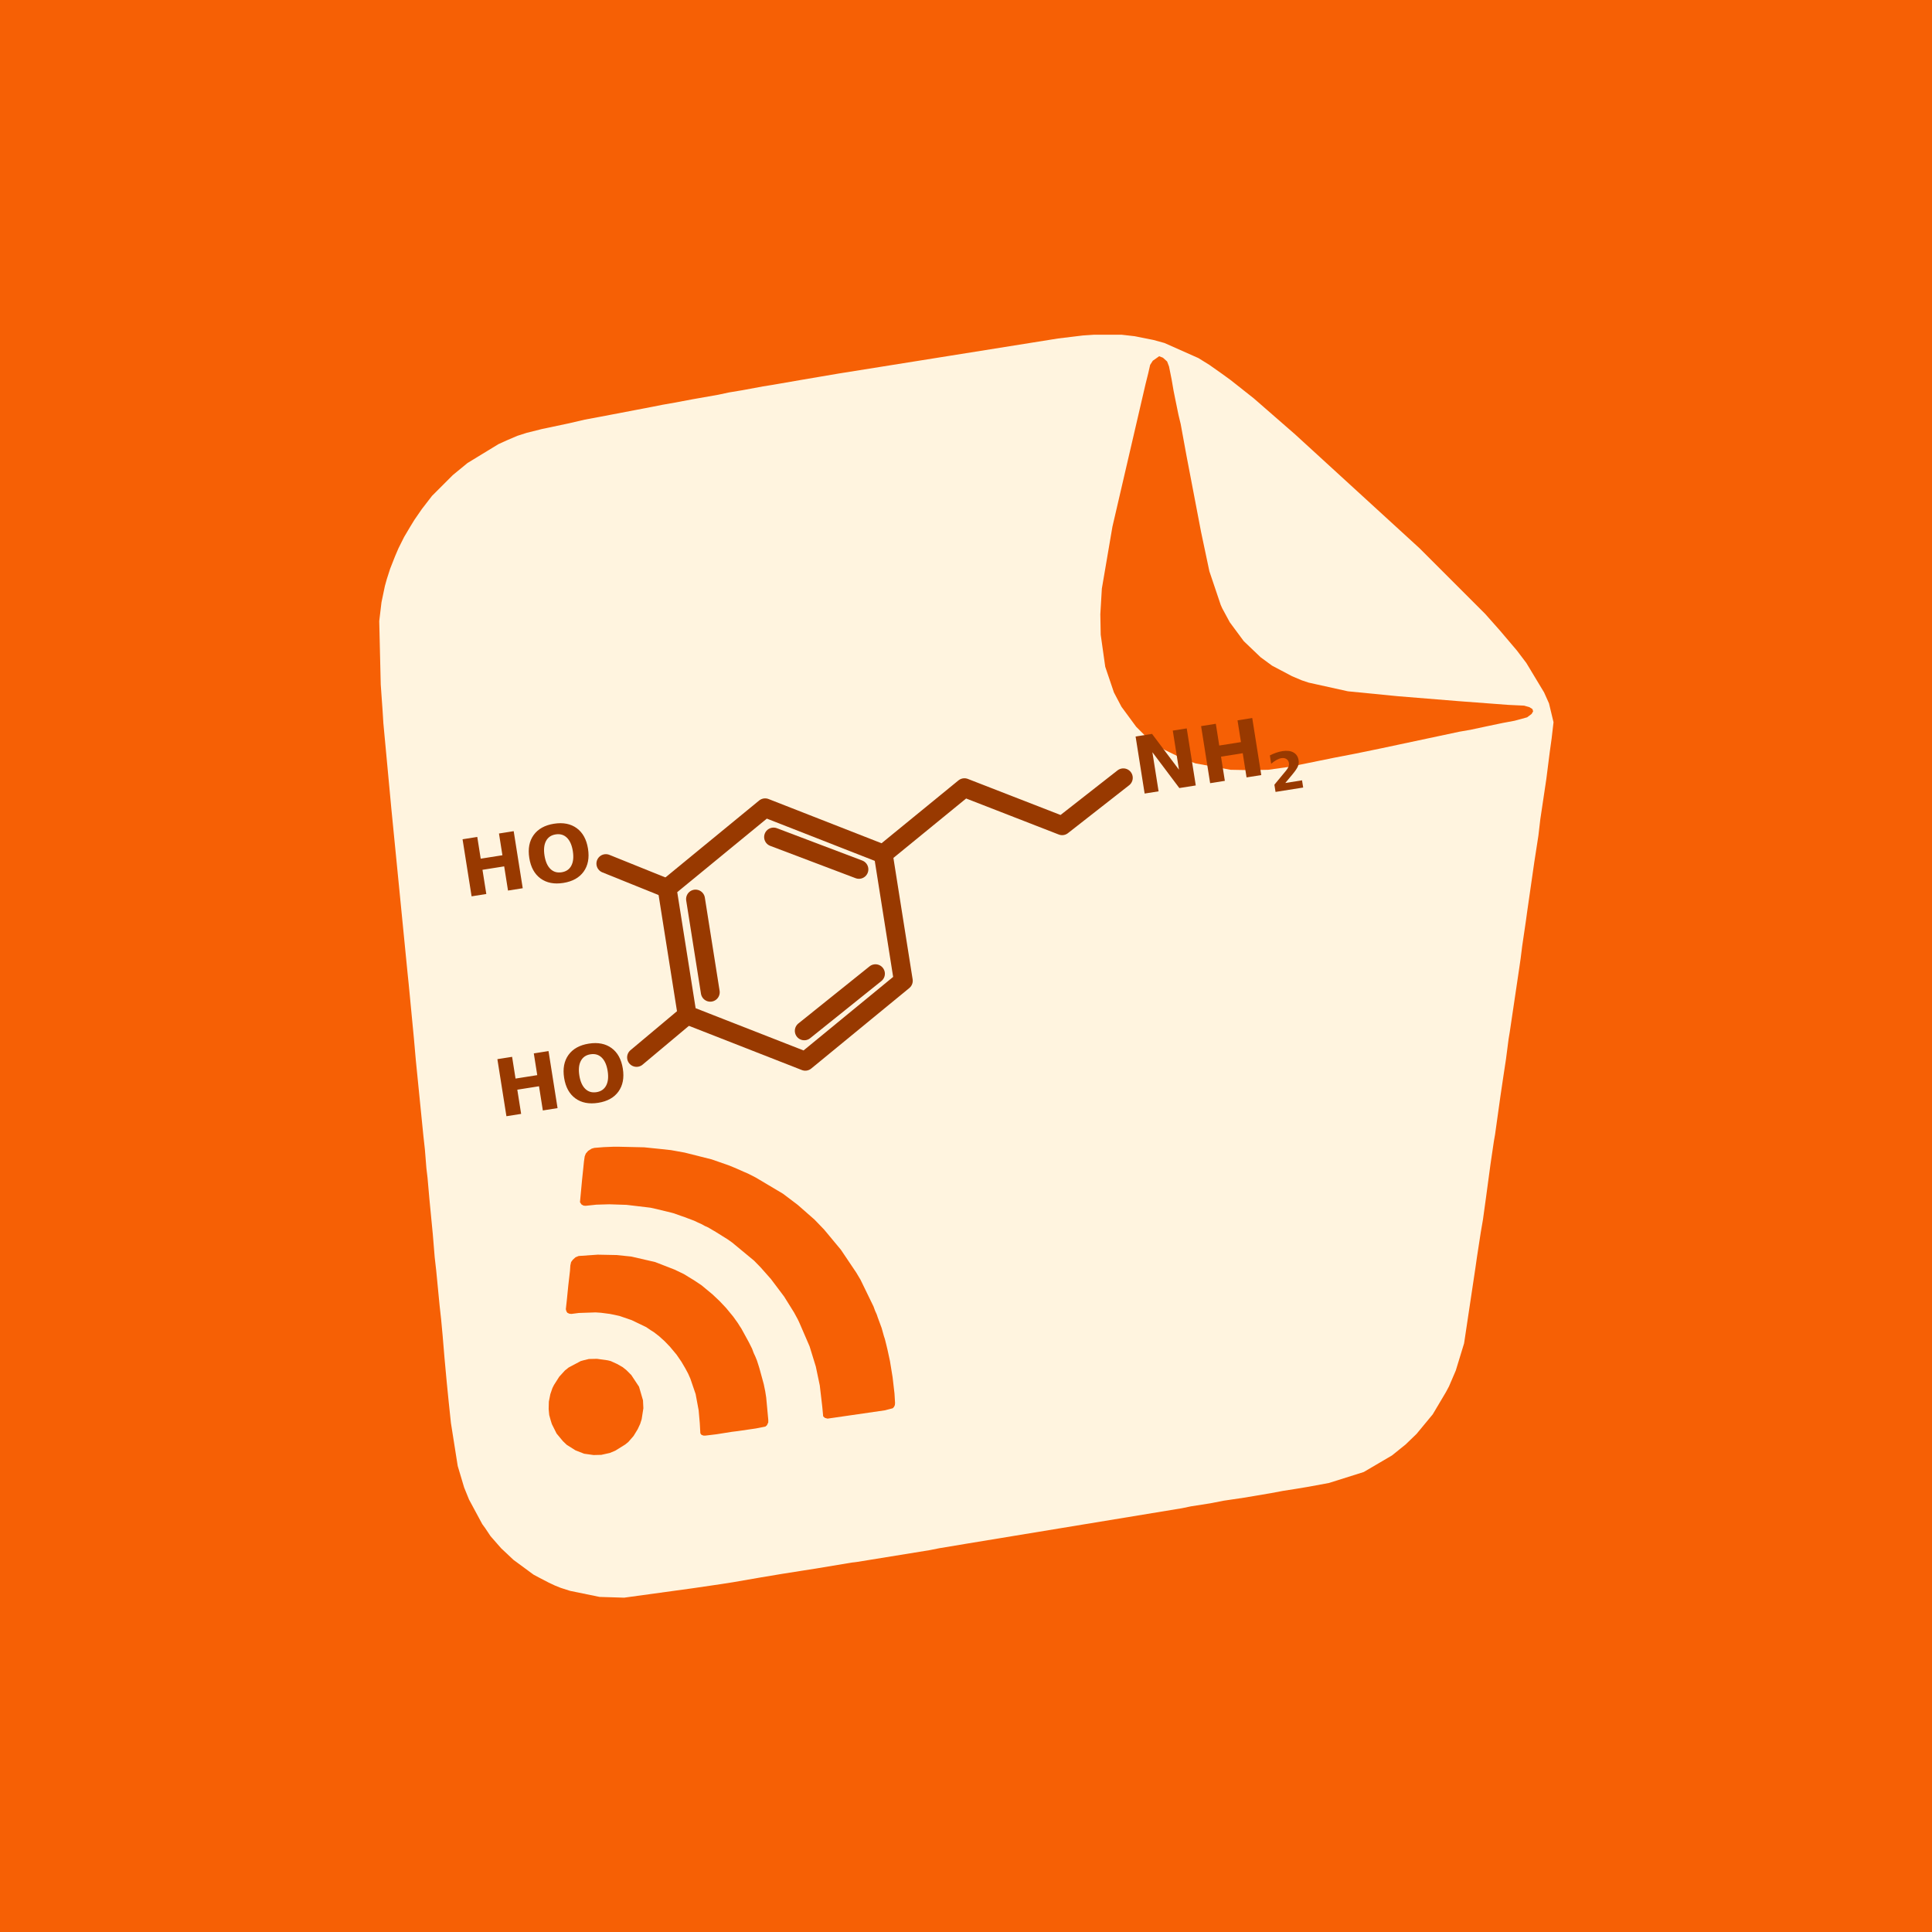
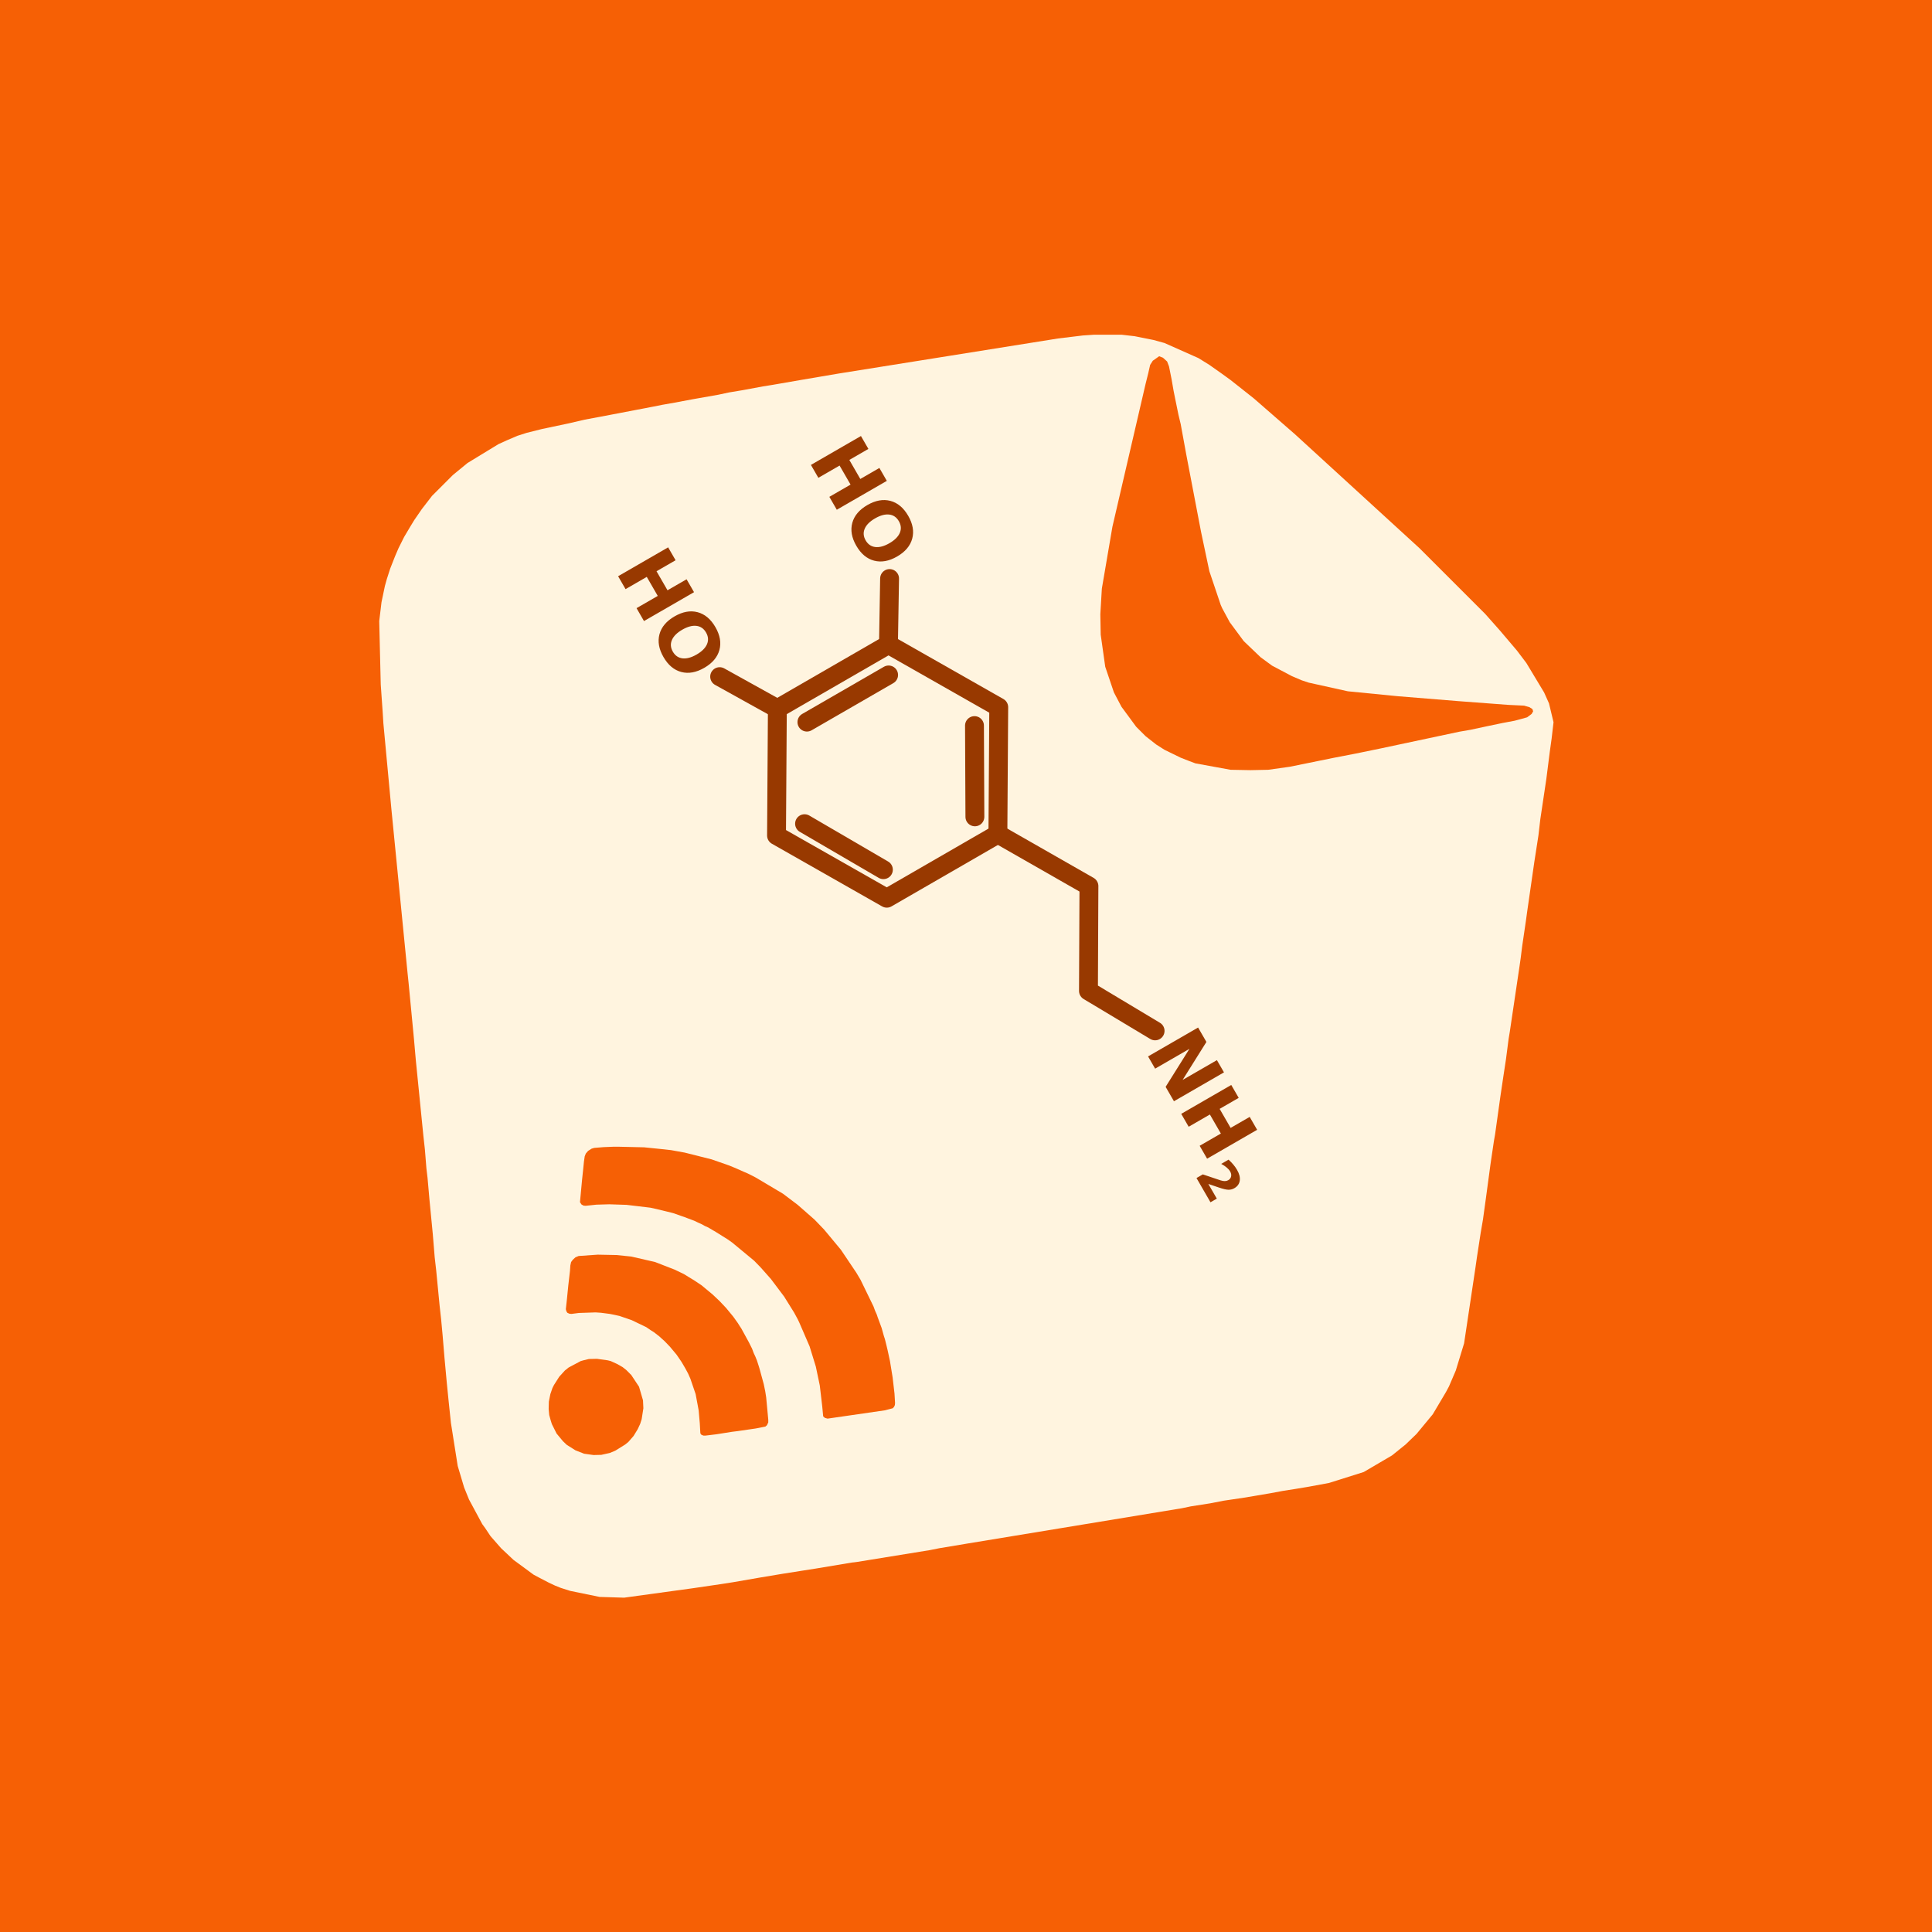
<svg xmlns="http://www.w3.org/2000/svg" viewBox="0 0 512 512" version="1.1" id="svg7">
  <defs id="defs7" />
  <rect width="512" height="512" fill="#f66005" id="rect1" />
  <path fill="#fff4df" fill-rule="evenodd" d="M287.0,88.9 290.0,88.7 297.2,88.7 300.7,89.1 305.7,90.1 308.6,90.9 317.6,94.9 320.5,96.7 323.9,99.1 326.1,100.7 327.5,101.8 332.3,105.6 343.2,115.1 376.2,145.3 393.6,162.7 397.5,167.1 402.0,172.4 404.5,175.7 409.2,183.5 410.5,186.4 411.7,191.4 411.2,195.7 410.7,199.3 409.8,206.4 408.2,217.1 407.7,221.4 406.6,228.5 404.7,241.7 404.4,243.9 403.4,250.7 403.0,253.9 402.7,256.0 400.1,273.5 399.8,275.3 399.1,280.7 398.4,285.3 397.6,290.7 396.2,300.7 395.9,302.4 395.0,308.5 393.8,317.4 393.0,323.2 392.4,326.7 391.4,333.2 391.0,336.0 388.0,356.0 385.8,363.2 384.9,365.3 384.0,367.4 383.2,368.9 379.7,374.8 375.4,380.0 372.5,382.8 368.9,385.7 361.4,390.1 352.2,393.0 346.8,394.0 343.2,394.6 340.0,395.1 336.8,395.7 329.7,396.9 324.3,397.7 320.7,398.4 315.6,399.2 313.2,399.7 256.1,409.1 248.9,410.3 246.4,410.8 227.3,413.9 225.7,414.1 216.1,415.7 212.9,416.2 207.2,417.1 201.8,418.0 194.3,419.3 191.1,419.8 183.6,420.9 165.4,423.4 158.9,423.2 151.1,421.6 148.6,420.8 147.1,420.2 145.4,419.4 142.9,418.1 141.4,417.3 136.1,413.4 132.8,410.3 130.0,407.1 128.6,405.0 127.8,403.9 124.3,397.4 123.0,394.2 121.3,388.5 119.5,377.1 118.9,371.4 118.4,366.4 117.8,359.9 117.3,353.9 116.9,349.6 116.5,346.0 115.6,336.7 115.2,333.2 114.7,327.1 113.8,317.8 113.3,312.1 113.0,309.6 112.6,304.6 112.2,301.0 110.2,281.0 109.7,275.3 109.5,273.2 108.3,260.7 108.0,257.8 103.7,214.2 103.3,209.9 101.6,191.7 101.4,188.5 100.9,181.4 100.5,164.6 101.1,159.6 102.0,155.3 102.5,153.5 103.4,150.7 104.7,147.4 105.6,145.3 106.5,143.5 107.1,142.3 108.7,139.6 109.8,137.8 111.8,134.9 114.5,131.4 120.0,125.9 123.9,122.7 132.1,117.7 134.3,116.7 137.1,115.5 139.6,114.7 143.6,113.7 150.7,112.2 155.0,111.2 159.3,110.4 168.2,108.7 172.9,107.8 175.4,107.3 178.8,106.7 180.4,106.4 183.6,105.8 190.4,104.6 193.2,104.0 196.8,103.4 202.2,102.4 204.7,102.0 212.2,100.7 217.5,99.8 222.2,99.0 280.4,89.7 287.0,88.9 287.0,88.9Z M307.2,94.4 305.5,95.6 304.8,96.7 304.3,98.9 303.6,101.7 294.8,139.6 292.0,156.0 291.6,162.8 291.7,168.2 292.9,176.7 292.9,176.7 295.2,183.5 297.2,187.3 301.1,192.6 303.6,195.1 306.4,197.3 308.6,198.7 312.9,200.8 315.2,201.7 316.8,202.3 326.1,204.0 331.4,204.1 336.1,204.0 341.8,203.2 353.6,200.8 359.3,199.7 366.1,198.3 386.8,193.9 389.7,193.4 393.9,192.5 398.2,191.6 401.4,191.0 404.7,190.1 405.9,189.2 406.3,188.5 406.1,187.9 405.3,187.4 403.9,187.0 399.7,186.8 386.4,185.8 370.4,184.5 357.2,183.2 346.8,180.9 345.0,180.3 342.4,179.2 337.1,176.4 334.1,174.2 329.6,169.9 325.9,164.9 323.9,161.2 323.5,160.3 320.5,151.4 318.3,141.0 314.4,120.6 312.9,112.4 312.3,109.9 311.4,105.5 311.0,103.5 310.5,100.6 309.8,97.1 309.3,95.8 308.2,94.8 307.2,94.4 307.2,94.4Z" id="path1" />
-   <g transform="translate(0 12) rotate(-9 245 245)" id="g7">
+   <g transform="translate(250 234) rotate(60) translate(-243 -232)" id="g7">
    <g fill="none" stroke="#983900" stroke-width="5" stroke-linecap="round" stroke-linejoin="round" id="g4">
      <path d="M210 196 L239 213 V247 L210 264 L181 247 V213 Z" id="path2" />
      <path d="M211 204 L232 216 M232 244 L211 256 M188 242 V217" id="path3" />
      <path d="M181 213 L166 204 M181 247 L166 256 M239 213 L263 199 L287 213 L305 203" id="path4" />
    </g>
    <g fill="#983900" font-family="DejaVu Sans, sans-serif" font-weight="bold" font-size="21" id="g6">
      <path d="m 129.5,191.691 h 3.948 v 5.834 h 5.824 v -5.834 h 3.948 V 207 h -3.948 v -6.491 h -5.824 V 207 h -3.948 z m 24.568,2.584 q -1.805,0 -2.799,1.333 -0.995,1.333 -0.995,3.753 0,2.41 0.995,3.743 0.995,1.333 2.799,1.333 1.815,0 2.81,-1.333 0.995,-1.333 0.995,-3.743 0,-2.42 -0.995,-3.753 -0.995,-1.333 -2.81,-1.333 z m 0,-2.861 q 3.691,0 5.783,2.112 2.092,2.112 2.092,5.834 0,3.712 -2.092,5.824 -2.092,2.112 -5.783,2.112 -3.681,0 -5.783,-2.112 -2.092,-2.112 -2.092,-5.824 0,-3.722 2.092,-5.834 2.102,-2.112 5.783,-2.112 z" id="text4" style="text-anchor:end" aria-label="HO" />
      <path d="m 129.5,250.691 h 3.948 v 5.834 h 5.824 v -5.834 h 3.948 V 266 h -3.948 v -6.491 h -5.824 V 266 h -3.948 z m 24.568,2.584 q -1.805,0 -2.799,1.333 -0.995,1.333 -0.995,3.753 0,2.41 0.995,3.743 0.995,1.333 2.799,1.333 1.815,0 2.81,-1.333 0.995,-1.333 0.995,-3.743 0,-2.42 -0.995,-3.753 -0.995,-1.333 -2.81,-1.333 z m 0,-2.861 q 3.691,0 5.783,2.112 2.092,2.112 2.092,5.834 0,3.712 -2.092,5.824 -2.092,2.112 -5.783,2.112 -3.681,0 -5.783,-2.112 -2.092,-2.112 -2.092,-5.824 0,-3.722 2.092,-5.834 2.102,-2.112 5.783,-2.112 z" id="text5" style="text-anchor:end" aria-label="HO" />
      <g id="text6" aria-label="NH2">
        <path d="m 309.928,192.691 h 4.409 l 5.568,10.5 v -10.5 h 3.743 V 208 h -4.409 l -5.568,-10.5 V 208 h -3.743 z m 17.575,0 h 3.948 v 5.834 h 5.824 v -5.834 h 3.948 V 208 h -3.948 v -6.491 h -5.824 V 208 h -3.948 z" id="path8" />
        <path style="font-size:14px" d="m 347.184,211.065 h 4.491 V 213 h -7.417 v -1.935 l 3.726,-3.288 q 0.499,-0.451 0.738,-0.882 0.239,-0.431 0.239,-0.896 0,-0.718 -0.485,-1.155 -0.479,-0.438 -1.278,-0.438 -0.615,0 -1.347,0.267 -0.731,0.26 -1.565,0.779 v -2.242 q 0.889,-0.294 1.757,-0.444 0.868,-0.157 1.702,-0.157 1.832,0 2.844,0.807 1.019,0.807 1.019,2.249 0,0.834 -0.431,1.559 -0.431,0.718 -1.812,1.928 z" id="path9" />
      </g>
    </g>
  </g>
  <path transform="translate(70 192) scale(.50)" fill="#f66005" d="M185.0,223.8 180.0,224.0 175.0,224.4 173.6,224.8 171.7,226.0 170.5,227.4 169.9,228.9 169.5,231.7 169.1,235.7 168.5,241.4 167.4,253.2 168.2,254.4 169.3,255.0 170.4,255.1 176.1,254.5 182.9,254.3 192.1,254.6 204.7,256.1 207.9,256.8 216.1,258.8 217.2,259.1 221.1,260.5 222.9,261.1 224.7,261.8 227.9,263.0 230.0,264.0 232.0,264.9 233.6,265.8 235.4,266.6 236.4,267.2 238.1,268.2 239.3,268.9 245.7,272.9 248.1,274.6 259.7,284.2 263.2,287.8 268.6,293.9 275.6,303.2 280.9,311.7 282.9,315.4 283.7,317.1 289.1,329.6 292.4,340.3 294.5,350.3 295.8,361.4 296.3,366.7 297.2,367.5 298.6,367.9 301.4,367.5 329.0,363.5 333.2,362.4 333.9,361.6 334.3,360.7 334.4,359.6 334.1,354.6 333.1,346.0 331.7,337.4 330.4,331.4 329.8,328.9 329.0,325.7 328.5,324.2 327.3,319.9 325.2,314.2 324.7,312.7 323.8,310.7 323.0,308.5 316.1,294.3 315.2,292.8 313.9,290.6 305.7,278.4 296.8,267.7 291.7,262.4 282.8,254.6 275.0,248.7 260.7,240.2 258.8,239.2 256.4,238.0 254.3,237.1 250.7,235.5 249.3,234.9 246.1,233.6 237.2,230.5 222.9,226.9 215.7,225.6 212.2,225.2 201.4,224.1 188.2,223.8 185.0,223.8 185.0,223.8Z M176.8,281.0 166.7,281.7 165.0,282.4 163.6,283.7 162.7,284.9 162.3,286.7 162.1,289.6 161.2,297.4 160.4,305.4 159.9,309.9 160.2,311.0 160.7,311.8 161.8,312.3 162.9,312.4 166.8,311.9 175.7,311.6 178.6,311.8 183.2,312.4 185.7,312.9 188.4,313.5 194.8,315.7 202.5,319.4 205.0,321.1 206.6,322.1 209.3,324.2 212.2,326.8 215.0,329.7 218.6,334.0 221.2,337.8 223.2,341.2 224.7,344.0 225.9,346.7 228.7,354.9 230.3,363.5 230.9,370.3 231.2,375.7 231.8,376.5 232.9,376.9 233.9,376.9 239.7,376.2 247.9,374.9 251.1,374.5 260.7,373.1 265.7,372.1 266.5,371.4 267.2,369.9 267.2,368.5 267.2,368.5 266.1,356.7 265.6,353.5 264.8,349.6 262.5,341.2 262.1,339.9 261.2,337.1 260.3,334.9 259.5,333.2 258.6,330.8 257.8,329.2 256.9,327.4 252.9,320.1 252.1,318.9 251.1,317.3 248.6,313.8 244.8,309.2 241.4,305.6 237.7,302.1 231.8,297.2 228.2,294.8 222.5,291.3 217.5,288.9 207.2,284.9 194.6,282.0 186.8,281.2 176.8,281.0 176.8,281.0Z M172.1,336.3 169.6,336.9 167.8,337.4 161.4,340.8 159.4,342.4 156.4,345.7 153.6,350.1 152.8,351.7 151.7,354.9 150.9,358.9 150.8,362.8 151.1,366.0 151.9,368.9 152.5,370.8 155.0,375.8 158.4,379.9 160.4,381.8 165.0,384.7 169.6,386.5 174.6,387.2 178.7,387.1 183.2,386.1 186.1,384.9 191.4,381.6 193.0,380.3 195.8,377.1 198.0,373.5 199.3,370.7 199.3,370.7 200.1,368.2 201.0,362.4 200.8,358.2 198.7,351.0 194.6,344.8 191.9,342.1 190.0,340.6 188.6,339.8 187.0,338.9 183.7,337.4 182.1,337.0 176.4,336.2 172.1,336.3 172.1,336.3Z" id="path7" />
</svg>
